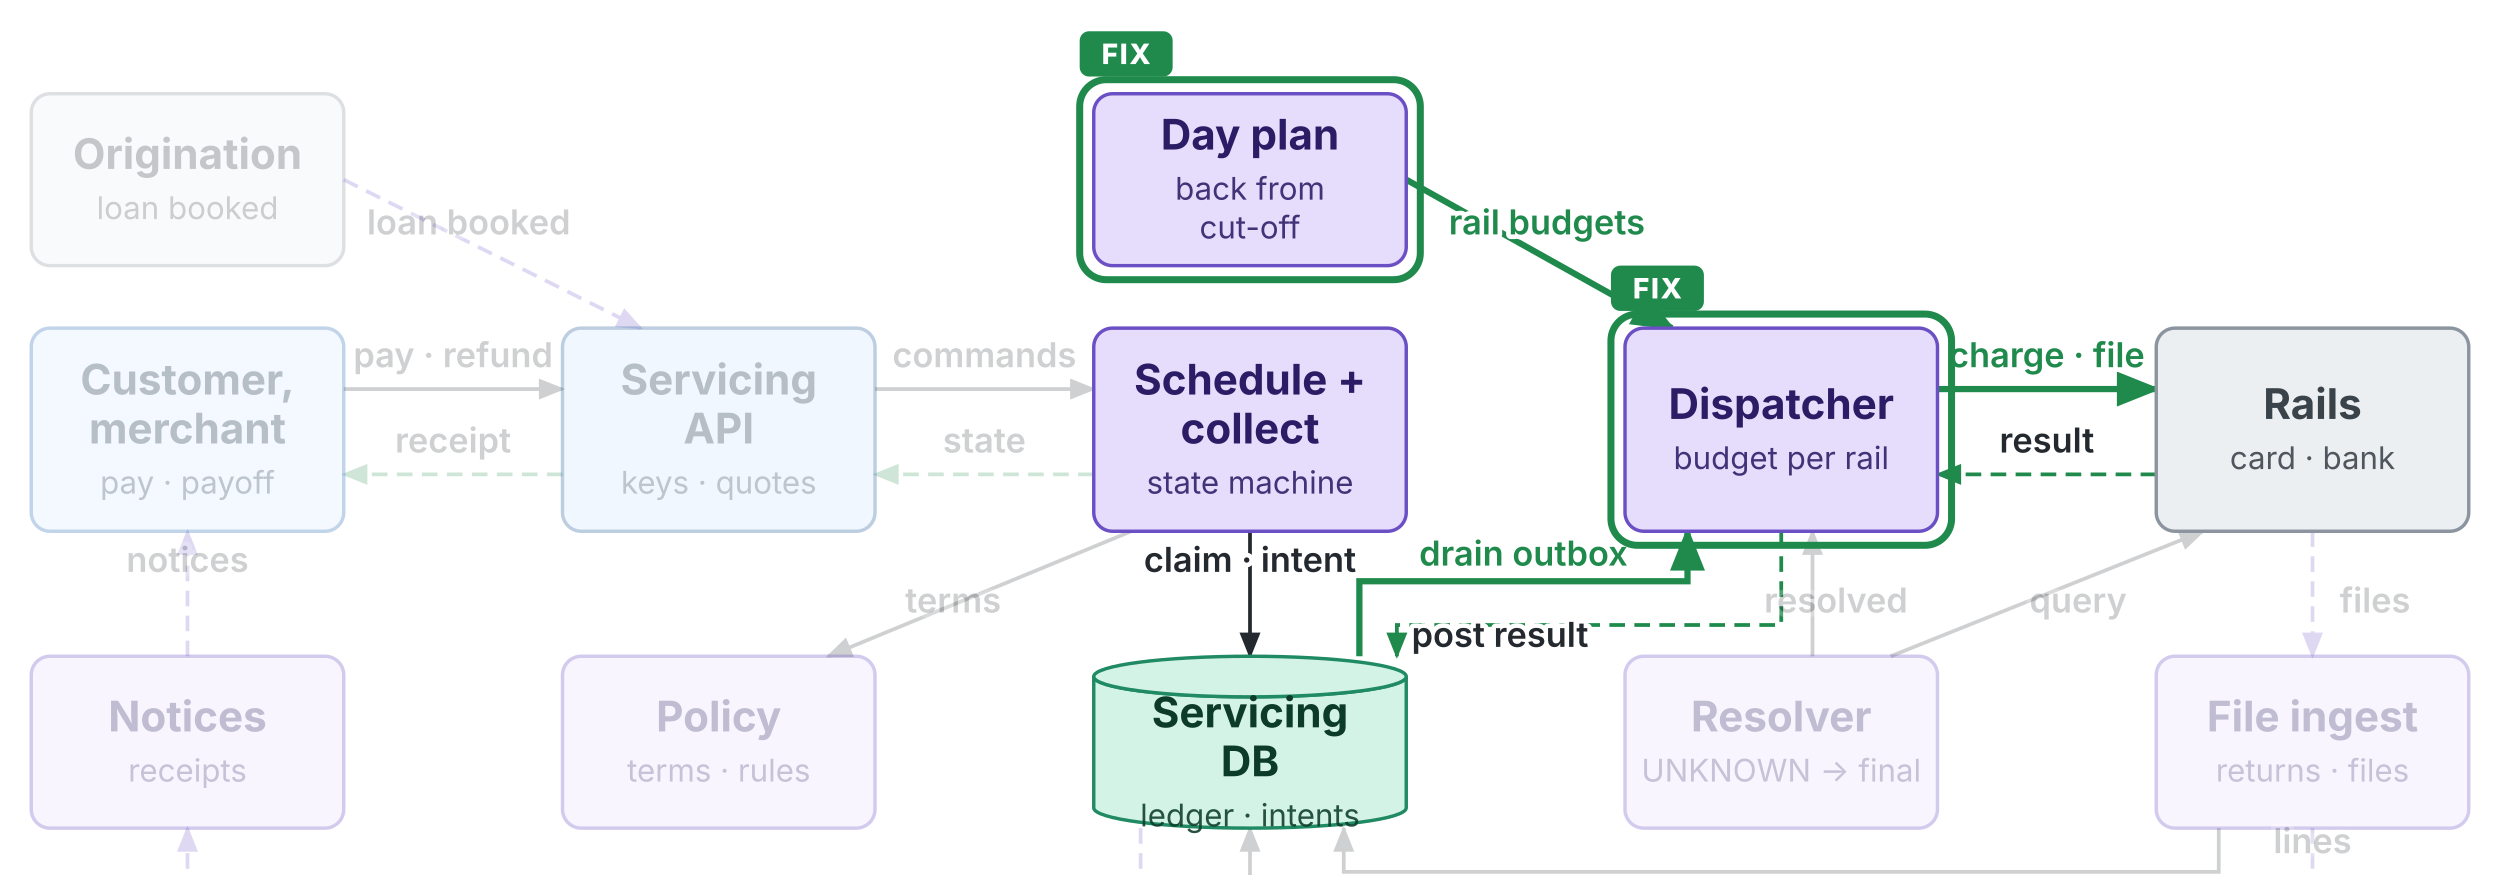
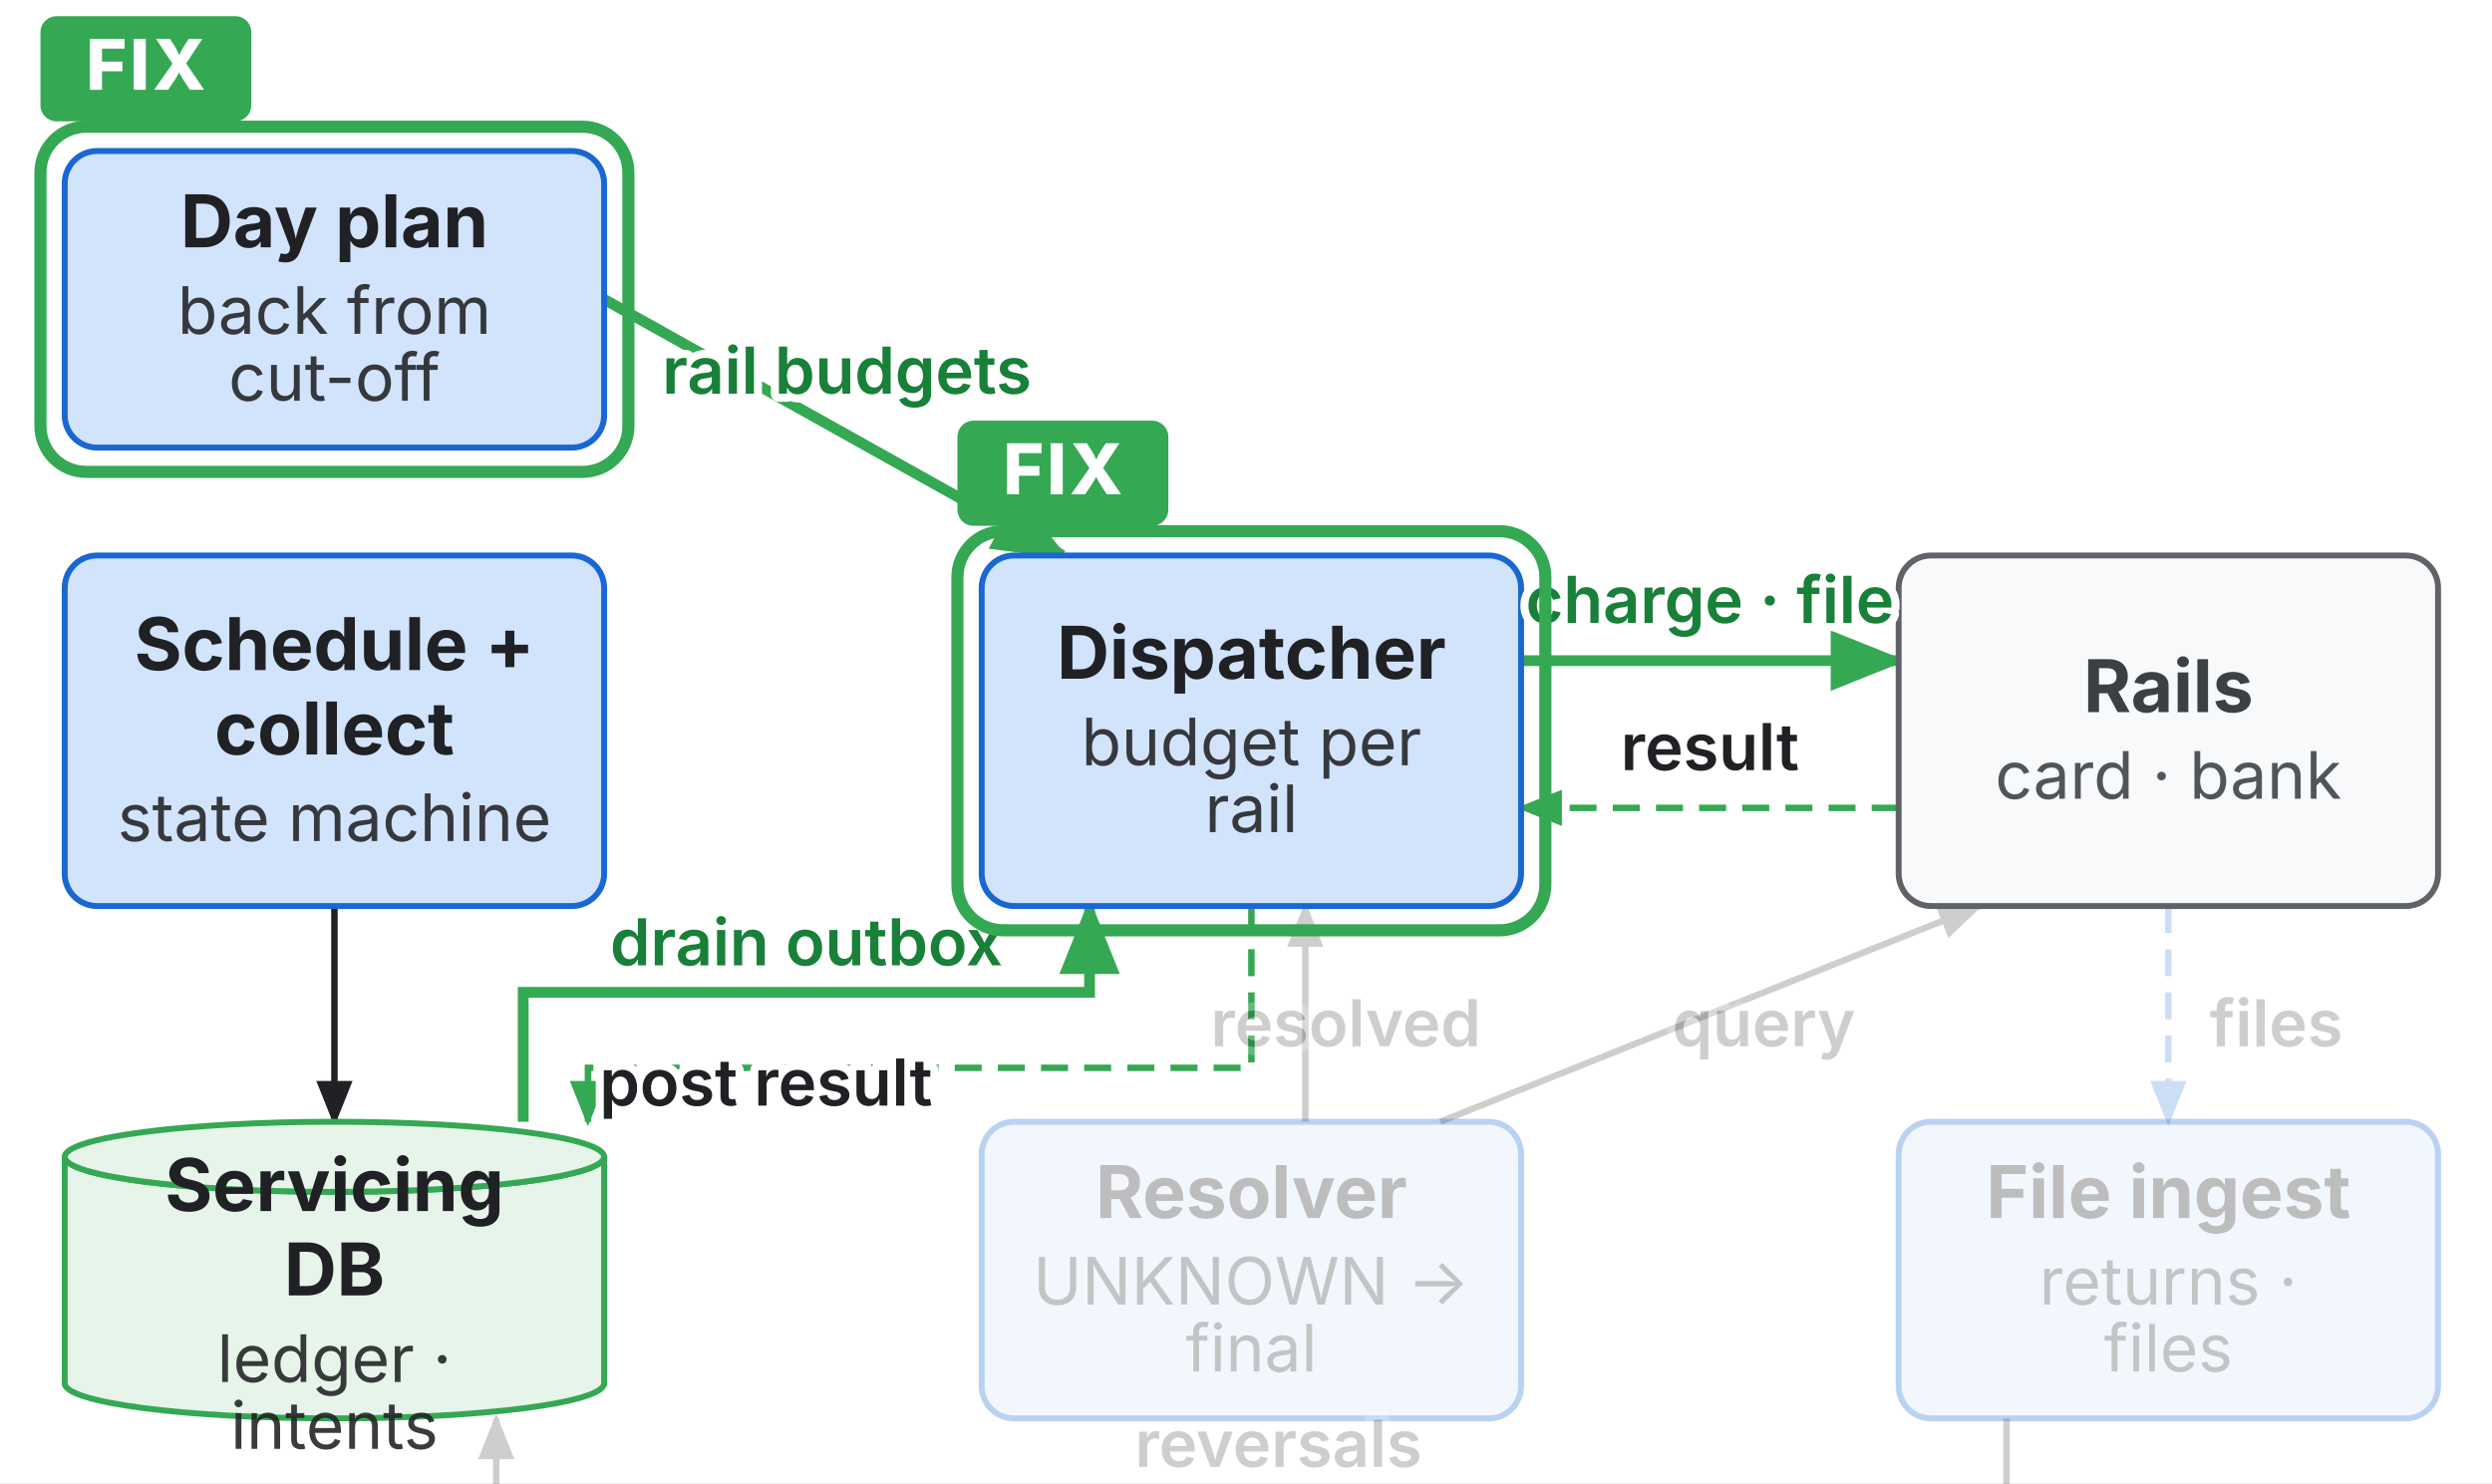
- <svg xmlns="http://www.w3.org/2000/svg" class="base" viewBox="0 0 1600 560" width="1600" height="560">
+ <svg xmlns="http://www.w3.org/2000/svg" class="base" viewBox="676 4 924 550" width="924" height="550">
  <defs>
-     <marker id="bs-1f8a4c" viewBox="0 0 10 10" refX="9" refY="5" markerWidth="7" markerHeight="7" orient="auto">
-       <path d="M0,1 L10,5 L0,9 z" fill="#1f8a4c" />
+     <marker id="bs-1967d2" viewBox="0 0 10 10" refX="9" refY="5" markerWidth="7" markerHeight="7" orient="auto">
+       <path d="M0,1 L10,5 L0,9 z" fill="#1967d2" />
    </marker>
-     <marker id="bs-s-1f8a4c" viewBox="0 0 10 10" refX="1" refY="5" markerWidth="7" markerHeight="7" orient="auto">
-       <path d="M10,1 L0,5 L10,9 z" fill="#1f8a4c" />
+     <marker id="bs-s-1967d2" viewBox="0 0 10 10" refX="1" refY="5" markerWidth="7" markerHeight="7" orient="auto">
+       <path d="M10,1 L0,5 L10,9 z" fill="#1967d2" />
    </marker>
-     <marker id="bs-24292f" viewBox="0 0 10 10" refX="9" refY="5" markerWidth="7" markerHeight="7" orient="auto">
-       <path d="M0,1 L10,5 L0,9 z" fill="#24292f" />
+     <marker id="bs-202124" viewBox="0 0 10 10" refX="9" refY="5" markerWidth="7" markerHeight="7" orient="auto">
+       <path d="M0,1 L10,5 L0,9 z" fill="#202124" />
    </marker>
-     <marker id="bs-s-24292f" viewBox="0 0 10 10" refX="1" refY="5" markerWidth="7" markerHeight="7" orient="auto">
-       <path d="M10,1 L0,5 L10,9 z" fill="#24292f" />
+     <marker id="bs-s-202124" viewBox="0 0 10 10" refX="1" refY="5" markerWidth="7" markerHeight="7" orient="auto">
+       <path d="M10,1 L0,5 L10,9 z" fill="#202124" />
    </marker>
-     <marker id="bs-6b4fc4" viewBox="0 0 10 10" refX="9" refY="5" markerWidth="7" markerHeight="7" orient="auto">
-       <path d="M0,1 L10,5 L0,9 z" fill="#6b4fc4" />
+     <marker id="bs-34a853" viewBox="0 0 10 10" refX="9" refY="5" markerWidth="7" markerHeight="7" orient="auto">
+       <path d="M0,1 L10,5 L0,9 z" fill="#34a853" />
    </marker>
-     <marker id="bs-s-6b4fc4" viewBox="0 0 10 10" refX="1" refY="5" markerWidth="7" markerHeight="7" orient="auto">
-       <path d="M10,1 L0,5 L10,9 z" fill="#6b4fc4" />
+     <marker id="bs-s-34a853" viewBox="0 0 10 10" refX="1" refY="5" markerWidth="7" markerHeight="7" orient="auto">
+       <path d="M10,1 L0,5 L10,9 z" fill="#34a853" />
    </marker>
  </defs>
-   <rect width="1600" height="560" fill="#ffffff" />
-   <path d="M220.0,249.0 L360.0,249.0" fill="none" stroke="#24292f" stroke-width="2.4" marker-end="url(#bs-24292f)" opacity="0.22" />
-   <path d="M360.0,303.6 L220.0,303.6" fill="none" stroke="#1f8a4c" stroke-width="2.4" stroke-dasharray="10 6" marker-end="url(#bs-1f8a4c)" opacity="0.22" />
-   <path d="M220.0,115.0 L410.0,210.0" fill="none" stroke="#6b4fc4" stroke-width="2.4" stroke-dasharray="10 6" marker-end="url(#bs-6b4fc4)" opacity="0.22" />
-   <path d="M560.0,249.0 L700.0,249.0" fill="none" stroke="#24292f" stroke-width="2.4" marker-end="url(#bs-24292f)" opacity="0.22" />
-   <path d="M700.0,303.6 L560.0,303.6" fill="none" stroke="#1f8a4c" stroke-width="2.4" stroke-dasharray="10 6" marker-end="url(#bs-1f8a4c)" opacity="0.22" />
-   <path d="M800.0,340.0 L800.0,420.0" fill="none" stroke="#24292f" stroke-width="2.4" marker-end="url(#bs-24292f)" />
-   <path d="M870.0,420.0 L870.0,372.0 L1080.0,372.0 L1080.0,340.0" fill="none" stroke="#1f8a4c" stroke-width="4" marker-end="url(#bs-1f8a4c)" />
-   <path d="M1140.0,340.0 L1140.0,400.0 L894.0,400.0 L894.0,420.0" fill="none" stroke="#1f8a4c" stroke-width="2.4" stroke-dasharray="10 6" marker-end="url(#bs-1f8a4c)" />
-   <path d="M1240.0,249.0 L1380.0,249.0" fill="none" stroke="#1f8a4c" stroke-width="4" marker-end="url(#bs-1f8a4c)" />
-   <path d="M1380.0,303.6 L1240.0,303.6" fill="none" stroke="#1f8a4c" stroke-width="2.4" stroke-dasharray="10 6" marker-end="url(#bs-1f8a4c)" />
-   <path d="M724.0,340.0 L530.0,420.0" fill="none" stroke="#24292f" stroke-width="2.4" marker-end="url(#bs-24292f)" opacity="0.22" />
-   <path d="M1480.0,340.0 L1480.0,420.0" fill="none" stroke="#6b4fc4" stroke-width="2.4" stroke-dasharray="10 6" marker-end="url(#bs-6b4fc4)" opacity="0.22" />
-   <path d="M1420.0,530.0 L1420.0,558.0 L860.0,558.0 L860.0,530.0" fill="none" stroke="#24292f" stroke-width="2.4" marker-end="url(#bs-24292f)" opacity="0.22" />
-   <path d="M1210.0,420.0 L1410.0,340.0" fill="none" stroke="#24292f" stroke-width="2.4" marker-end="url(#bs-24292f)" opacity="0.22" />
-   <path d="M1160.0,420.0 L1160.0,340.0" fill="none" stroke="#24292f" stroke-width="2.4" marker-end="url(#bs-24292f)" opacity="0.22" />
-   <path d="M1480.0,530.0 L1480.0,590.0" fill="none" stroke="#6b4fc4" stroke-width="2.4" stroke-dasharray="10 6" marker-end="url(#bs-6b4fc4)" opacity="0.22" />
-   <path d="M1480.0,690.0 L1480.0,716.0 L800.0,716.0 L800.0,530.0" fill="none" stroke="#24292f" stroke-width="2.4" marker-end="url(#bs-24292f)" opacity="0.22" />
-   <path d="M1380.0,640.0 L1240.0,640.0" fill="none" stroke="#24292f" stroke-width="2.4" marker-end="url(#bs-24292f)" opacity="0.22" />
-   <path d="M730.0,530.0 L730.0,566.0 L120.0,566.0 L120.0,530.0" fill="none" stroke="#6b4fc4" stroke-width="2.4" stroke-dasharray="10 6" marker-end="url(#bs-6b4fc4)" opacity="0.22" />
-   <path d="M120.0,420.0 L120.0,340.0" fill="none" stroke="#6b4fc4" stroke-width="2.4" stroke-dasharray="10 6" marker-end="url(#bs-6b4fc4)" opacity="0.22" />
-   <path d="M900.0,115.0 L1070.0,210.0" fill="none" stroke="#1f8a4c" stroke-width="4" marker-end="url(#bs-1f8a4c)" />
-   <g opacity="0.3">
-     <rect x="20" y="210" width="200" height="130" rx="12" fill="#dbeafe" stroke="#2f6fb5" stroke-width="2.2" />
-     <text x="120.0" y="252.5" text-anchor="middle" font-family="Inter, Helvetica, Arial, sans-serif" font-size="27" font-weight="700" fill="#0b2540">Customer,</text>
-     <text x="120.0" y="283.8" text-anchor="middle" font-family="Inter, Helvetica, Arial, sans-serif" font-size="27" font-weight="700" fill="#0b2540">merchant</text>
-     <text x="120.0" y="315.9" text-anchor="middle" font-family="Inter, Helvetica, Arial, sans-serif" font-size="20.0" fill="#0b2540" fill-opacity="0.88">pay · payoff</text>
+   <rect x="676" y="4" width="924" height="550" fill="#ffffff" />
+   <path data-k="e:svc-db" d="M800.0,340.0 L800.0,420.0" fill="none" stroke="#202124" stroke-width="2.4" marker-end="url(#bs-202124)" />
+   <path data-k="e:db-dsp" d="M870.0,420.0 L870.0,372.0 L1080.0,372.0 L1080.0,340.0" fill="none" stroke="#34a853" stroke-width="4" marker-end="url(#bs-34a853)" />
+   <path data-k="e:dsp-db" d="M1140.0,340.0 L1140.0,400.0 L894.0,400.0 L894.0,420.0" fill="none" stroke="#34a853" stroke-width="2.4" stroke-dasharray="10 6" marker-end="url(#bs-34a853)" />
+   <path data-k="e:dsp-rail" d="M1240.0,249.0 L1380.0,249.0" fill="none" stroke="#34a853" stroke-width="4" marker-end="url(#bs-34a853)" />
+   <path data-k="e:rail-dsp" d="M1380.0,303.6 L1240.0,303.6" fill="none" stroke="#34a853" stroke-width="2.4" stroke-dasharray="10 6" marker-end="url(#bs-34a853)" />
+   <path data-k="e:rail-ing" d="M1480.0,340.0 L1480.0,420.0" fill="none" stroke="#1967d2" stroke-width="2.4" stroke-dasharray="10 6" marker-end="url(#bs-1967d2)" opacity="0.22" />
+   <path data-k="e:ing-db" d="M1420.0,530.0 L1420.0,558.0 L860.0,558.0 L860.0,530.0" fill="none" stroke="#202124" stroke-width="2.4" marker-end="url(#bs-202124)" opacity="0.22" />
+   <path data-k="e:res-rail" d="M1210.0,420.0 L1410.0,340.0" fill="none" stroke="#202124" stroke-width="2.4" marker-end="url(#bs-202124)" opacity="0.22" />
+   <path data-k="e:res-dsp" d="M1160.0,420.0 L1160.0,340.0" fill="none" stroke="#202124" stroke-width="2.4" marker-end="url(#bs-202124)" opacity="0.22" />
+   <path data-k="e:plan-dsp" d="M900.0,115.0 L1070.0,210.0" fill="none" stroke="#34a853" stroke-width="4" marker-end="url(#bs-34a853)" />
+   <g data-k="n:svc">
+     <rect x="700" y="210" width="200" height="130" rx="12" fill="#d2e3fc" stroke="#1967d2" stroke-width="2.2" />
+     <text x="800.0" y="252.5" text-anchor="middle" font-family="Inter, Roboto, sans-serif" font-size="27" font-weight="700" fill="#202124">Schedule +</text>
+     <text x="800.0" y="283.8" text-anchor="middle" font-family="Inter, Roboto, sans-serif" font-size="27" font-weight="700" fill="#202124">collect</text>
+     <text x="800.0" y="315.9" text-anchor="middle" font-family="Inter, Roboto, sans-serif" font-size="24.3" fill="#202124" fill-opacity="0.88">state machine</text>
  </g>
-   <g opacity="0.3">
-     <rect x="20" y="60" width="200" height="110" rx="12" fill="#eceff2" stroke="#8c959f" stroke-width="2.2" />
-     <text x="120.0" y="108.1" text-anchor="middle" font-family="Inter, Helvetica, Arial, sans-serif" font-size="27" font-weight="700" fill="#3a424a">Origination</text>
-     <text x="120.0" y="140.2" text-anchor="middle" font-family="Inter, Helvetica, Arial, sans-serif" font-size="20.0" fill="#3a424a" fill-opacity="0.88">loan booked</text>
+   <g data-k="n:dsp">
+     <rect x="1040" y="210" width="200" height="130" rx="12" fill="#d2e3fc" stroke="#1967d2" stroke-width="2.2" />
+     <text x="1140.0" y="255.7" text-anchor="middle" font-family="Inter, Roboto, sans-serif" font-size="27" font-weight="700" fill="#202124">Dispatcher</text>
+     <text x="1140.0" y="287.8" text-anchor="middle" font-family="Inter, Roboto, sans-serif" font-size="24.3" fill="#202124" fill-opacity="0.88">budget per</text>
+     <text x="1140.0" y="312.6" text-anchor="middle" font-family="Inter, Roboto, sans-serif" font-size="24.3" fill="#202124" fill-opacity="0.88">rail</text>
  </g>
-   <g opacity="0.3">
-     <rect x="360" y="210" width="200" height="130" rx="12" fill="#cfe3fb" stroke="#215a9a" stroke-width="2.2" />
-     <text x="460.0" y="252.5" text-anchor="middle" font-family="Inter, Helvetica, Arial, sans-serif" font-size="27" font-weight="700" fill="#0b2540">Servicing</text>
-     <text x="460.0" y="283.8" text-anchor="middle" font-family="Inter, Helvetica, Arial, sans-serif" font-size="27" font-weight="700" fill="#0b2540">API</text>
-     <text x="460.0" y="315.9" text-anchor="middle" font-family="Inter, Helvetica, Arial, sans-serif" font-size="20.0" fill="#0b2540" fill-opacity="0.88">keys · quotes</text>
+   <g data-k="n:rail">
+     <rect x="1380" y="210" width="200" height="130" rx="12" fill="#f8f9fa" stroke="#5f6368" stroke-width="2.2" />
+     <text x="1480.0" y="268.1" text-anchor="middle" font-family="Inter, Roboto, sans-serif" font-size="27" font-weight="700" fill="#3c4043">Rails</text>
+     <text x="1480.0" y="300.2" text-anchor="middle" font-family="Inter, Roboto, sans-serif" font-size="24.3" fill="#3c4043" fill-opacity="0.88">card · bank</text>
  </g>
-   <rect x="700" y="210" width="200" height="130" rx="12" fill="#e6dcfb" stroke="#6b4fc4" stroke-width="2.2" />
-   <text x="800.0" y="252.5" text-anchor="middle" font-family="Inter, Helvetica, Arial, sans-serif" font-size="27" font-weight="700" fill="#2a1d66">Schedule +</text>
-   <text x="800.0" y="283.8" text-anchor="middle" font-family="Inter, Helvetica, Arial, sans-serif" font-size="27" font-weight="700" fill="#2a1d66">collect</text>
-   <text x="800.0" y="315.9" text-anchor="middle" font-family="Inter, Helvetica, Arial, sans-serif" font-size="20.0" fill="#2a1d66" fill-opacity="0.88">state machine</text>
-   <rect x="1040" y="210" width="200" height="130" rx="12" fill="#e6dcfb" stroke="#6b4fc4" stroke-width="2.2" />
-   <text x="1140.0" y="268.1" text-anchor="middle" font-family="Inter, Helvetica, Arial, sans-serif" font-size="27" font-weight="700" fill="#2a1d66">Dispatcher</text>
-   <text x="1140.0" y="300.2" text-anchor="middle" font-family="Inter, Helvetica, Arial, sans-serif" font-size="20.0" fill="#2a1d66" fill-opacity="0.88">budget per rail</text>
-   <rect x="1380" y="210" width="200" height="130" rx="12" fill="#eceff2" stroke="#8c959f" stroke-width="2.2" />
-   <text x="1480.0" y="268.1" text-anchor="middle" font-family="Inter, Helvetica, Arial, sans-serif" font-size="27" font-weight="700" fill="#3a424a">Rails</text>
-   <text x="1480.0" y="300.2" text-anchor="middle" font-family="Inter, Helvetica, Arial, sans-serif" font-size="20.0" fill="#3a424a" fill-opacity="0.88">card · bank</text>
-   <path d="M700,433 a100.0,13 0 0,0 200,0 v84 a100.0,13 0 0,1 -200,0 z" fill="#d3f3e6" stroke="#1f8a63" stroke-width="2.2" />
-   <ellipse cx="800.0" cy="433" rx="100.0" ry="13" fill="#d3f3e6" stroke="#1f8a63" stroke-width="2.2" />
-   <text x="800.0" y="465.5" text-anchor="middle" font-family="Inter, Helvetica, Arial, sans-serif" font-size="27" font-weight="700" fill="#0d3b2a">Servicing</text>
-   <text x="800.0" y="496.8" text-anchor="middle" font-family="Inter, Helvetica, Arial, sans-serif" font-size="27" font-weight="700" fill="#0d3b2a">DB</text>
-   <text x="800.0" y="528.9" text-anchor="middle" font-family="Inter, Helvetica, Arial, sans-serif" font-size="20.0" fill="#0d3b2a" fill-opacity="0.88">ledger · intents</text>
-   <g opacity="0.3">
-     <rect x="360" y="420" width="200" height="110" rx="12" fill="#e6dcfb" stroke="#6b4fc4" stroke-width="2.2" />
-     <text x="460.0" y="468.1" text-anchor="middle" font-family="Inter, Helvetica, Arial, sans-serif" font-size="27" font-weight="700" fill="#2a1d66">Policy</text>
-     <text x="460.0" y="500.2" text-anchor="middle" font-family="Inter, Helvetica, Arial, sans-serif" font-size="20.0" fill="#2a1d66" fill-opacity="0.88">terms · rules</text>
+   <g data-k="n:db">
+     <path d="M700,433 a100.0,13 0 0,0 200,0 v84 a100.0,13 0 0,1 -200,0 z" fill="#e6f4ea" stroke="#34a853" stroke-width="2.2" />
+     <ellipse cx="800.0" cy="433" rx="100.0" ry="13" fill="#e6f4ea" stroke="#34a853" stroke-width="2.2" />
+     <text x="800.0" y="453.1" text-anchor="middle" font-family="Inter, Roboto, sans-serif" font-size="27" font-weight="700" fill="#202124">Servicing</text>
+     <text x="800.0" y="484.4" text-anchor="middle" font-family="Inter, Roboto, sans-serif" font-size="27" font-weight="700" fill="#202124">DB</text>
+     <text x="800.0" y="516.5" text-anchor="middle" font-family="Inter, Roboto, sans-serif" font-size="24.3" fill="#202124" fill-opacity="0.88">ledger ·</text>
+     <text x="800.0" y="541.3" text-anchor="middle" font-family="Inter, Roboto, sans-serif" font-size="24.3" fill="#202124" fill-opacity="0.88">intents</text>
  </g>
-   <g opacity="0.3">
-     <rect x="1380" y="420" width="200" height="110" rx="12" fill="#e6dcfb" stroke="#6b4fc4" stroke-width="2.2" />
-     <text x="1480.0" y="468.1" text-anchor="middle" font-family="Inter, Helvetica, Arial, sans-serif" font-size="27" font-weight="700" fill="#2a1d66">File ingest</text>
-     <text x="1480.0" y="500.2" text-anchor="middle" font-family="Inter, Helvetica, Arial, sans-serif" font-size="20.0" fill="#2a1d66" fill-opacity="0.88">returns · files</text>
+   <g data-k="n:ing">
+     <g opacity="0.3">
+       <rect x="1380" y="420" width="200" height="110" rx="12" fill="#d2e3fc" stroke="#1967d2" stroke-width="2.2" />
+       <text x="1480.0" y="455.7" text-anchor="middle" font-family="Inter, Roboto, sans-serif" font-size="27" font-weight="700" fill="#202124">File ingest</text>
+       <text x="1480.0" y="487.8" text-anchor="middle" font-family="Inter, Roboto, sans-serif" font-size="24.3" fill="#202124" fill-opacity="0.88">returns ·</text>
+       <text x="1480.0" y="512.6" text-anchor="middle" font-family="Inter, Roboto, sans-serif" font-size="24.3" fill="#202124" fill-opacity="0.88">files</text>
+     </g>
  </g>
-   <g opacity="0.3">
-     <rect x="1040" y="420" width="200" height="110" rx="12" fill="#e6dcfb" stroke="#6b4fc4" stroke-width="2.2" />
-     <text x="1140.0" y="468.1" text-anchor="middle" font-family="Inter, Helvetica, Arial, sans-serif" font-size="27" font-weight="700" fill="#2a1d66">Resolver</text>
-     <text x="1140.0" y="500.2" text-anchor="middle" font-family="Inter, Helvetica, Arial, sans-serif" font-size="20.0" fill="#2a1d66" fill-opacity="0.88">UNKNOWN → final</text>
+   <g data-k="n:res">
+     <g opacity="0.3">
+       <rect x="1040" y="420" width="200" height="110" rx="12" fill="#d2e3fc" stroke="#1967d2" stroke-width="2.2" />
+       <text x="1140.0" y="455.7" text-anchor="middle" font-family="Inter, Roboto, sans-serif" font-size="27" font-weight="700" fill="#202124">Resolver</text>
+       <text x="1140.0" y="487.8" text-anchor="middle" font-family="Inter, Roboto, sans-serif" font-size="24.3" fill="#202124" fill-opacity="0.88">UNKNOWN →</text>
+       <text x="1140.0" y="512.6" text-anchor="middle" font-family="Inter, Roboto, sans-serif" font-size="24.3" fill="#202124" fill-opacity="0.88">final</text>
+     </g>
  </g>
-   <g opacity="0.3">
-     <rect x="20" y="420" width="200" height="110" rx="12" fill="#e6dcfb" stroke="#6b4fc4" stroke-width="2.2" />
-     <text x="120.0" y="468.1" text-anchor="middle" font-family="Inter, Helvetica, Arial, sans-serif" font-size="27" font-weight="700" fill="#2a1d66">Notices</text>
-     <text x="120.0" y="500.2" text-anchor="middle" font-family="Inter, Helvetica, Arial, sans-serif" font-size="20.0" fill="#2a1d66" fill-opacity="0.88">receipts</text>
+   <g data-k="n:plan">
+     <rect x="700" y="60" width="200" height="110" rx="12" fill="#d2e3fc" stroke="#1967d2" stroke-width="2.2" />
+     <text x="800.0" y="95.7" text-anchor="middle" font-family="Inter, Roboto, sans-serif" font-size="27" font-weight="700" fill="#202124">Day plan</text>
+     <text x="800.0" y="127.8" text-anchor="middle" font-family="Inter, Roboto, sans-serif" font-size="24.3" fill="#202124" fill-opacity="0.88">back from</text>
+     <text x="800.0" y="152.6" text-anchor="middle" font-family="Inter, Roboto, sans-serif" font-size="24.3" fill="#202124" fill-opacity="0.88">cut-off</text>
  </g>
-   <g opacity="0.3">
-     <rect x="1380" y="590" width="200" height="100" rx="12" fill="#e6dcfb" stroke="#6b4fc4" stroke-width="2.2" />
-     <text x="1480.0" y="633.1" text-anchor="middle" font-family="Inter, Helvetica, Arial, sans-serif" font-size="27" font-weight="700" fill="#2a1d66">Reconciliation</text>
-     <text x="1480.0" y="665.2" text-anchor="middle" font-family="Inter, Helvetica, Arial, sans-serif" font-size="20.0" fill="#2a1d66" fill-opacity="0.88">three-way</text>
+   <text data-k="e:db-dsp" x="975.0" y="362.0" text-anchor="middle" font-family="Inter, Roboto, sans-serif" font-size="24" font-weight="600" fill="#188038" paint-order="stroke" stroke="#ffffff" stroke-width="6" stroke-linejoin="round">drain outbox</text>
+   <text data-k="e:dsp-db" x="960.0" y="414.0" text-anchor="middle" font-family="Inter, Roboto, sans-serif" font-size="24" font-weight="600" fill="#202124" paint-order="stroke" stroke="#ffffff" stroke-width="6" stroke-linejoin="round">post result</text>
+   <text data-k="e:dsp-rail" x="1310.0" y="235.0" text-anchor="middle" font-family="Inter, Roboto, sans-serif" font-size="24" font-weight="600" fill="#188038" paint-order="stroke" stroke="#ffffff" stroke-width="6" stroke-linejoin="round">charge · file</text>
+   <text data-k="e:rail-dsp" x="1310.0" y="289.6" text-anchor="middle" font-family="Inter, Roboto, sans-serif" font-size="24" font-weight="600" fill="#202124" paint-order="stroke" stroke="#ffffff" stroke-width="6" stroke-linejoin="round">result</text>
+   <text data-k="e:rail-ing" x="1520.0" y="392.0" text-anchor="middle" font-family="Inter, Roboto, sans-serif" font-size="24" font-weight="600" fill="#202124" paint-order="stroke" stroke="#ffffff" stroke-width="6" stroke-linejoin="round" opacity="0.22">files</text>
+   <text data-k="e:ing-db" x="1150.0" y="548.0" text-anchor="middle" font-family="Inter, Roboto, sans-serif" font-size="24" font-weight="600" fill="#202124" paint-order="stroke" stroke="#ffffff" stroke-width="6" stroke-linejoin="round" opacity="0.22">reversals</text>
+   <text data-k="e:res-rail" x="1330.0" y="392.0" text-anchor="middle" font-family="Inter, Roboto, sans-serif" font-size="24" font-weight="600" fill="#202124" paint-order="stroke" stroke="#ffffff" stroke-width="6" stroke-linejoin="round" opacity="0.22">query</text>
+   <text data-k="e:res-dsp" x="1175.0" y="392.0" text-anchor="middle" font-family="Inter, Roboto, sans-serif" font-size="24" font-weight="600" fill="#202124" paint-order="stroke" stroke="#ffffff" stroke-width="6" stroke-linejoin="round" opacity="0.22">resolved</text>
+   <text data-k="e:plan-dsp" x="990.0" y="150.0" text-anchor="middle" font-family="Inter, Roboto, sans-serif" font-size="24" font-weight="600" fill="#188038" paint-order="stroke" stroke="#ffffff" stroke-width="6" stroke-linejoin="round">rail budgets</text>
+   <g data-k="m:dsp">
+     <rect x="1031" y="201" width="218" height="148" rx="17" fill="none" stroke="#34a853" stroke-width="4.5" />
+     <rect x="1031" y="160.0" width="78.2" height="39.0" rx="6" fill="#34a853" />
+     <text x="1070.1" y="187.3" text-anchor="middle" font-family="Inter, Roboto, sans-serif" font-size="26" font-weight="800" letter-spacing="1" fill="#ffffff">FIX</text>
  </g>
-   <g opacity="0.3">
-     <rect x="1040" y="590" width="200" height="100" rx="12" fill="#dbeafe" stroke="#2f6fb5" stroke-width="2.2" />
-     <text x="1140.0" y="633.1" text-anchor="middle" font-family="Inter, Helvetica, Arial, sans-serif" font-size="27" font-weight="700" fill="#0b2540">Finance ops</text>
-     <text x="1140.0" y="665.2" text-anchor="middle" font-family="Inter, Helvetica, Arial, sans-serif" font-size="20.0" fill="#0b2540" fill-opacity="0.88">owned breaks</text>
+   <g data-k="m:plan">
+     <rect x="691" y="51" width="218" height="128" rx="17" fill="none" stroke="#34a853" stroke-width="4.5" />
+     <rect x="691" y="10.0" width="78.2" height="39.0" rx="6" fill="#34a853" />
+     <text x="730.1" y="37.3" text-anchor="middle" font-family="Inter, Roboto, sans-serif" font-size="26" font-weight="800" letter-spacing="1" fill="#ffffff">FIX</text>
  </g>
-   <rect x="700" y="60" width="200" height="110" rx="12" fill="#e6dcfb" stroke="#6b4fc4" stroke-width="2.2" />
-   <text x="800.0" y="95.7" text-anchor="middle" font-family="Inter, Helvetica, Arial, sans-serif" font-size="27" font-weight="700" fill="#2a1d66">Day plan</text>
-   <text x="800.0" y="127.8" text-anchor="middle" font-family="Inter, Helvetica, Arial, sans-serif" font-size="20.0" fill="#2a1d66" fill-opacity="0.88">back from</text>
-   <text x="800.0" y="152.6" text-anchor="middle" font-family="Inter, Helvetica, Arial, sans-serif" font-size="20.0" fill="#2a1d66" fill-opacity="0.88">cut-off</text>
-   <text x="290.0" y="235.0" text-anchor="middle" font-family="Inter, Helvetica, Arial, sans-serif" font-size="22" font-weight="600" fill="#24292f" paint-order="stroke" stroke="#ffffff" stroke-width="6" stroke-linejoin="round" opacity="0.22">pay · refund</text>
-   <text x="290.0" y="289.6" text-anchor="middle" font-family="Inter, Helvetica, Arial, sans-serif" font-size="22" font-weight="600" fill="#24292f" paint-order="stroke" stroke="#ffffff" stroke-width="6" stroke-linejoin="round" opacity="0.22">receipt</text>
-   <text x="300.0" y="150.0" text-anchor="middle" font-family="Inter, Helvetica, Arial, sans-serif" font-size="22" font-weight="600" fill="#24292f" paint-order="stroke" stroke="#ffffff" stroke-width="6" stroke-linejoin="round" opacity="0.22">loan booked</text>
-   <text x="630.0" y="235.0" text-anchor="middle" font-family="Inter, Helvetica, Arial, sans-serif" font-size="22" font-weight="600" fill="#24292f" paint-order="stroke" stroke="#ffffff" stroke-width="6" stroke-linejoin="round" opacity="0.22">commands</text>
-   <text x="630.0" y="289.6" text-anchor="middle" font-family="Inter, Helvetica, Arial, sans-serif" font-size="22" font-weight="600" fill="#24292f" paint-order="stroke" stroke="#ffffff" stroke-width="6" stroke-linejoin="round" opacity="0.22">state</text>
-   <text x="800.0" y="366.0" text-anchor="middle" font-family="Inter, Helvetica, Arial, sans-serif" font-size="22" font-weight="600" fill="#24292f" paint-order="stroke" stroke="#ffffff" stroke-width="6" stroke-linejoin="round">claim · intent</text>
-   <text x="975.0" y="362.0" text-anchor="middle" font-family="Inter, Helvetica, Arial, sans-serif" font-size="22" font-weight="600" fill="#1f8a4c" paint-order="stroke" stroke="#ffffff" stroke-width="6" stroke-linejoin="round">drain outbox</text>
-   <text x="960.0" y="414.0" text-anchor="middle" font-family="Inter, Helvetica, Arial, sans-serif" font-size="22" font-weight="600" fill="#24292f" paint-order="stroke" stroke="#ffffff" stroke-width="6" stroke-linejoin="round">post result</text>
-   <text x="1310.0" y="235.0" text-anchor="middle" font-family="Inter, Helvetica, Arial, sans-serif" font-size="22" font-weight="600" fill="#1f8a4c" paint-order="stroke" stroke="#ffffff" stroke-width="6" stroke-linejoin="round">charge · file</text>
-   <text x="1310.0" y="289.6" text-anchor="middle" font-family="Inter, Helvetica, Arial, sans-serif" font-size="22" font-weight="600" fill="#24292f" paint-order="stroke" stroke="#ffffff" stroke-width="6" stroke-linejoin="round">result</text>
-   <text x="610.0" y="392.0" text-anchor="middle" font-family="Inter, Helvetica, Arial, sans-serif" font-size="22" font-weight="600" fill="#24292f" paint-order="stroke" stroke="#ffffff" stroke-width="6" stroke-linejoin="round" opacity="0.22">terms</text>
-   <text x="1520.0" y="392.0" text-anchor="middle" font-family="Inter, Helvetica, Arial, sans-serif" font-size="22" font-weight="600" fill="#24292f" paint-order="stroke" stroke="#ffffff" stroke-width="6" stroke-linejoin="round" opacity="0.22">files</text>
-   <text x="1150.0" y="582.0" text-anchor="middle" font-family="Inter, Helvetica, Arial, sans-serif" font-size="22" font-weight="600" fill="#24292f" paint-order="stroke" stroke="#ffffff" stroke-width="6" stroke-linejoin="round" opacity="0.22">reversals</text>
-   <text x="1330.0" y="392.0" text-anchor="middle" font-family="Inter, Helvetica, Arial, sans-serif" font-size="22" font-weight="600" fill="#24292f" paint-order="stroke" stroke="#ffffff" stroke-width="6" stroke-linejoin="round" opacity="0.22">query</text>
-   <text x="1175.0" y="392.0" text-anchor="middle" font-family="Inter, Helvetica, Arial, sans-serif" font-size="22" font-weight="600" fill="#24292f" paint-order="stroke" stroke="#ffffff" stroke-width="6" stroke-linejoin="round" opacity="0.22">resolved</text>
-   <text x="1480.0" y="546.0" text-anchor="middle" font-family="Inter, Helvetica, Arial, sans-serif" font-size="22" font-weight="600" fill="#24292f" paint-order="stroke" stroke="#ffffff" stroke-width="6" stroke-linejoin="round" opacity="0.22">lines</text>
-   <text x="900.0" y="704.0" text-anchor="middle" font-family="Inter, Helvetica, Arial, sans-serif" font-size="22" font-weight="600" fill="#24292f" paint-order="stroke" stroke="#ffffff" stroke-width="6" stroke-linejoin="round" opacity="0.22">expectations</text>
-   <text x="1310.0" y="626.0" text-anchor="middle" font-family="Inter, Helvetica, Arial, sans-serif" font-size="22" font-weight="600" fill="#24292f" paint-order="stroke" stroke="#ffffff" stroke-width="6" stroke-linejoin="round" opacity="0.22">breaks</text>
-   <text x="600.0" y="588.0" text-anchor="middle" font-family="Inter, Helvetica, Arial, sans-serif" font-size="22" font-weight="600" fill="#24292f" paint-order="stroke" stroke="#ffffff" stroke-width="6" stroke-linejoin="round" opacity="0.22">outbox relay</text>
-   <text x="120.0" y="366.0" text-anchor="middle" font-family="Inter, Helvetica, Arial, sans-serif" font-size="22" font-weight="600" fill="#24292f" paint-order="stroke" stroke="#ffffff" stroke-width="6" stroke-linejoin="round" opacity="0.22">notices</text>
-   <text x="990.0" y="150.0" text-anchor="middle" font-family="Inter, Helvetica, Arial, sans-serif" font-size="22" font-weight="600" fill="#1f8a4c" paint-order="stroke" stroke="#ffffff" stroke-width="6" stroke-linejoin="round">rail budgets</text>
-   <rect x="1031" y="201" width="218" height="148" rx="17" fill="none" stroke="#1f8a4c" stroke-width="4.5" />
-   <rect x="1031" y="170" width="59.5" height="29" rx="6" fill="#1f8a4c" />
-   <text x="1060.75" y="191" text-anchor="middle" font-family="Inter, Helvetica, Arial, sans-serif" font-size="18" font-weight="800" letter-spacing="1" fill="#ffffff">FIX</text>
-   <rect x="691" y="51" width="218" height="128" rx="17" fill="none" stroke="#1f8a4c" stroke-width="4.5" />
-   <rect x="691" y="20" width="59.5" height="29" rx="6" fill="#1f8a4c" />
-   <text x="720.75" y="41" text-anchor="middle" font-family="Inter, Helvetica, Arial, sans-serif" font-size="18" font-weight="800" letter-spacing="1" fill="#ffffff">FIX</text>
</svg>
